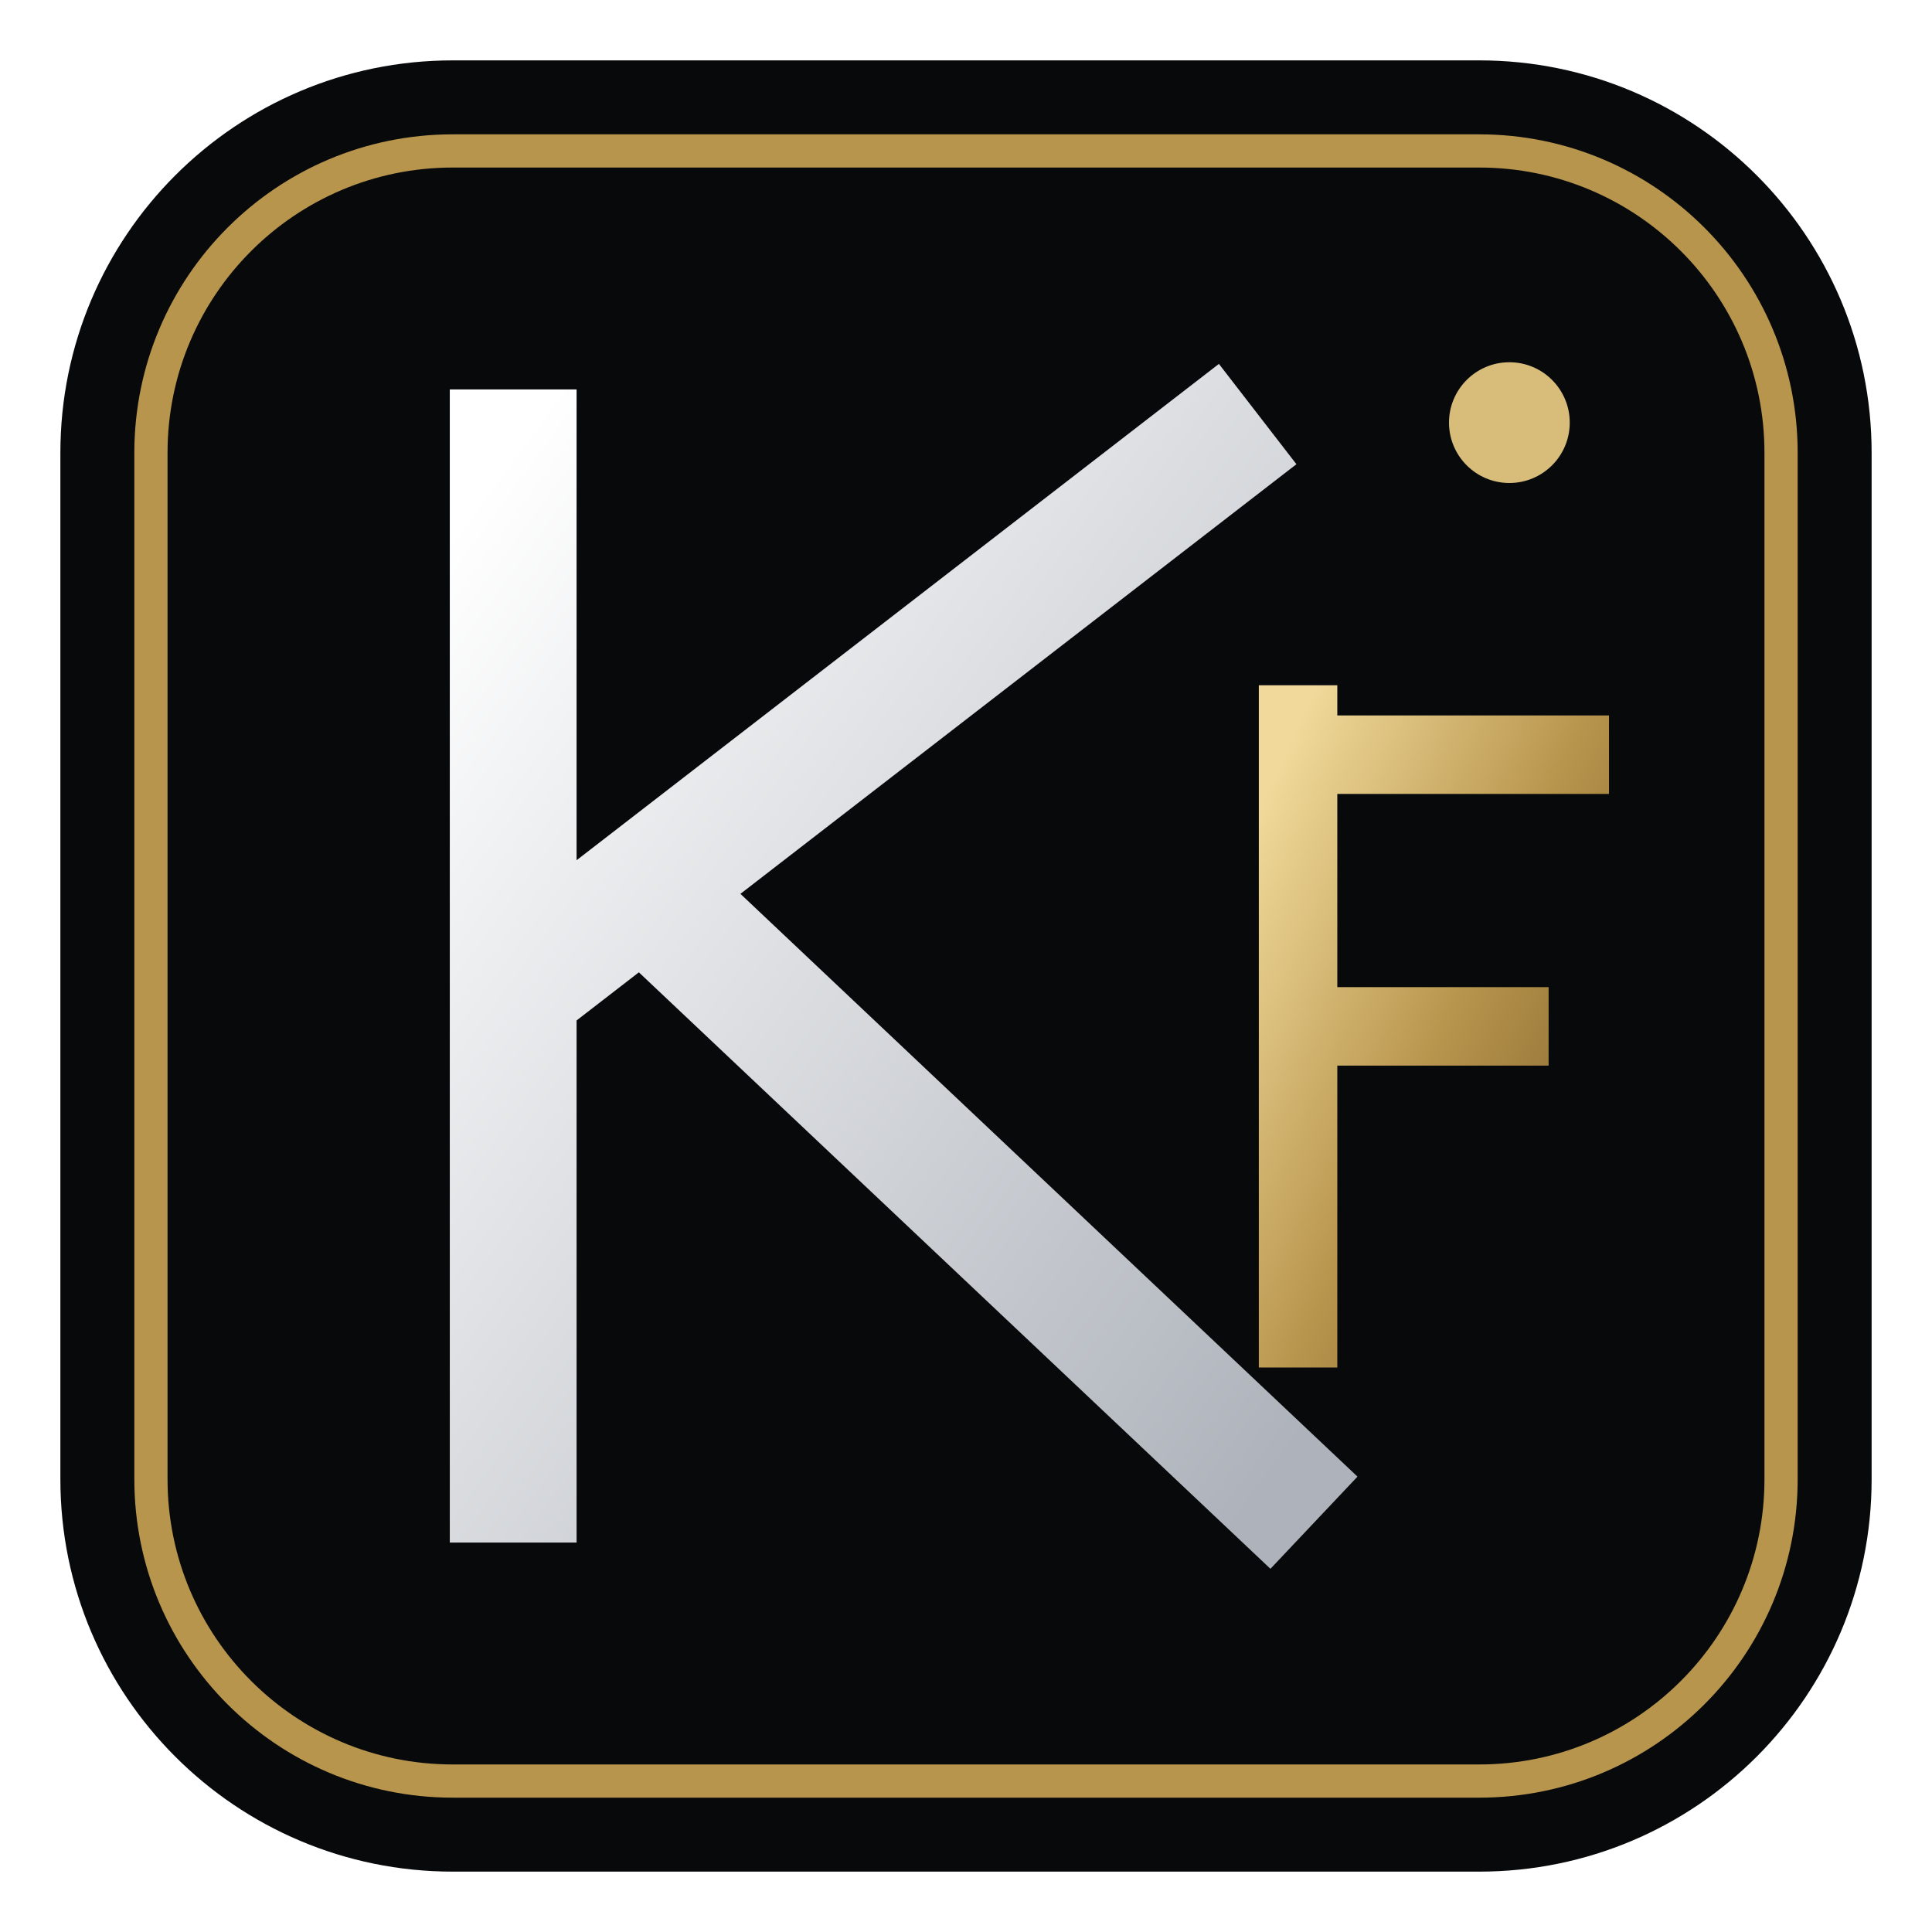
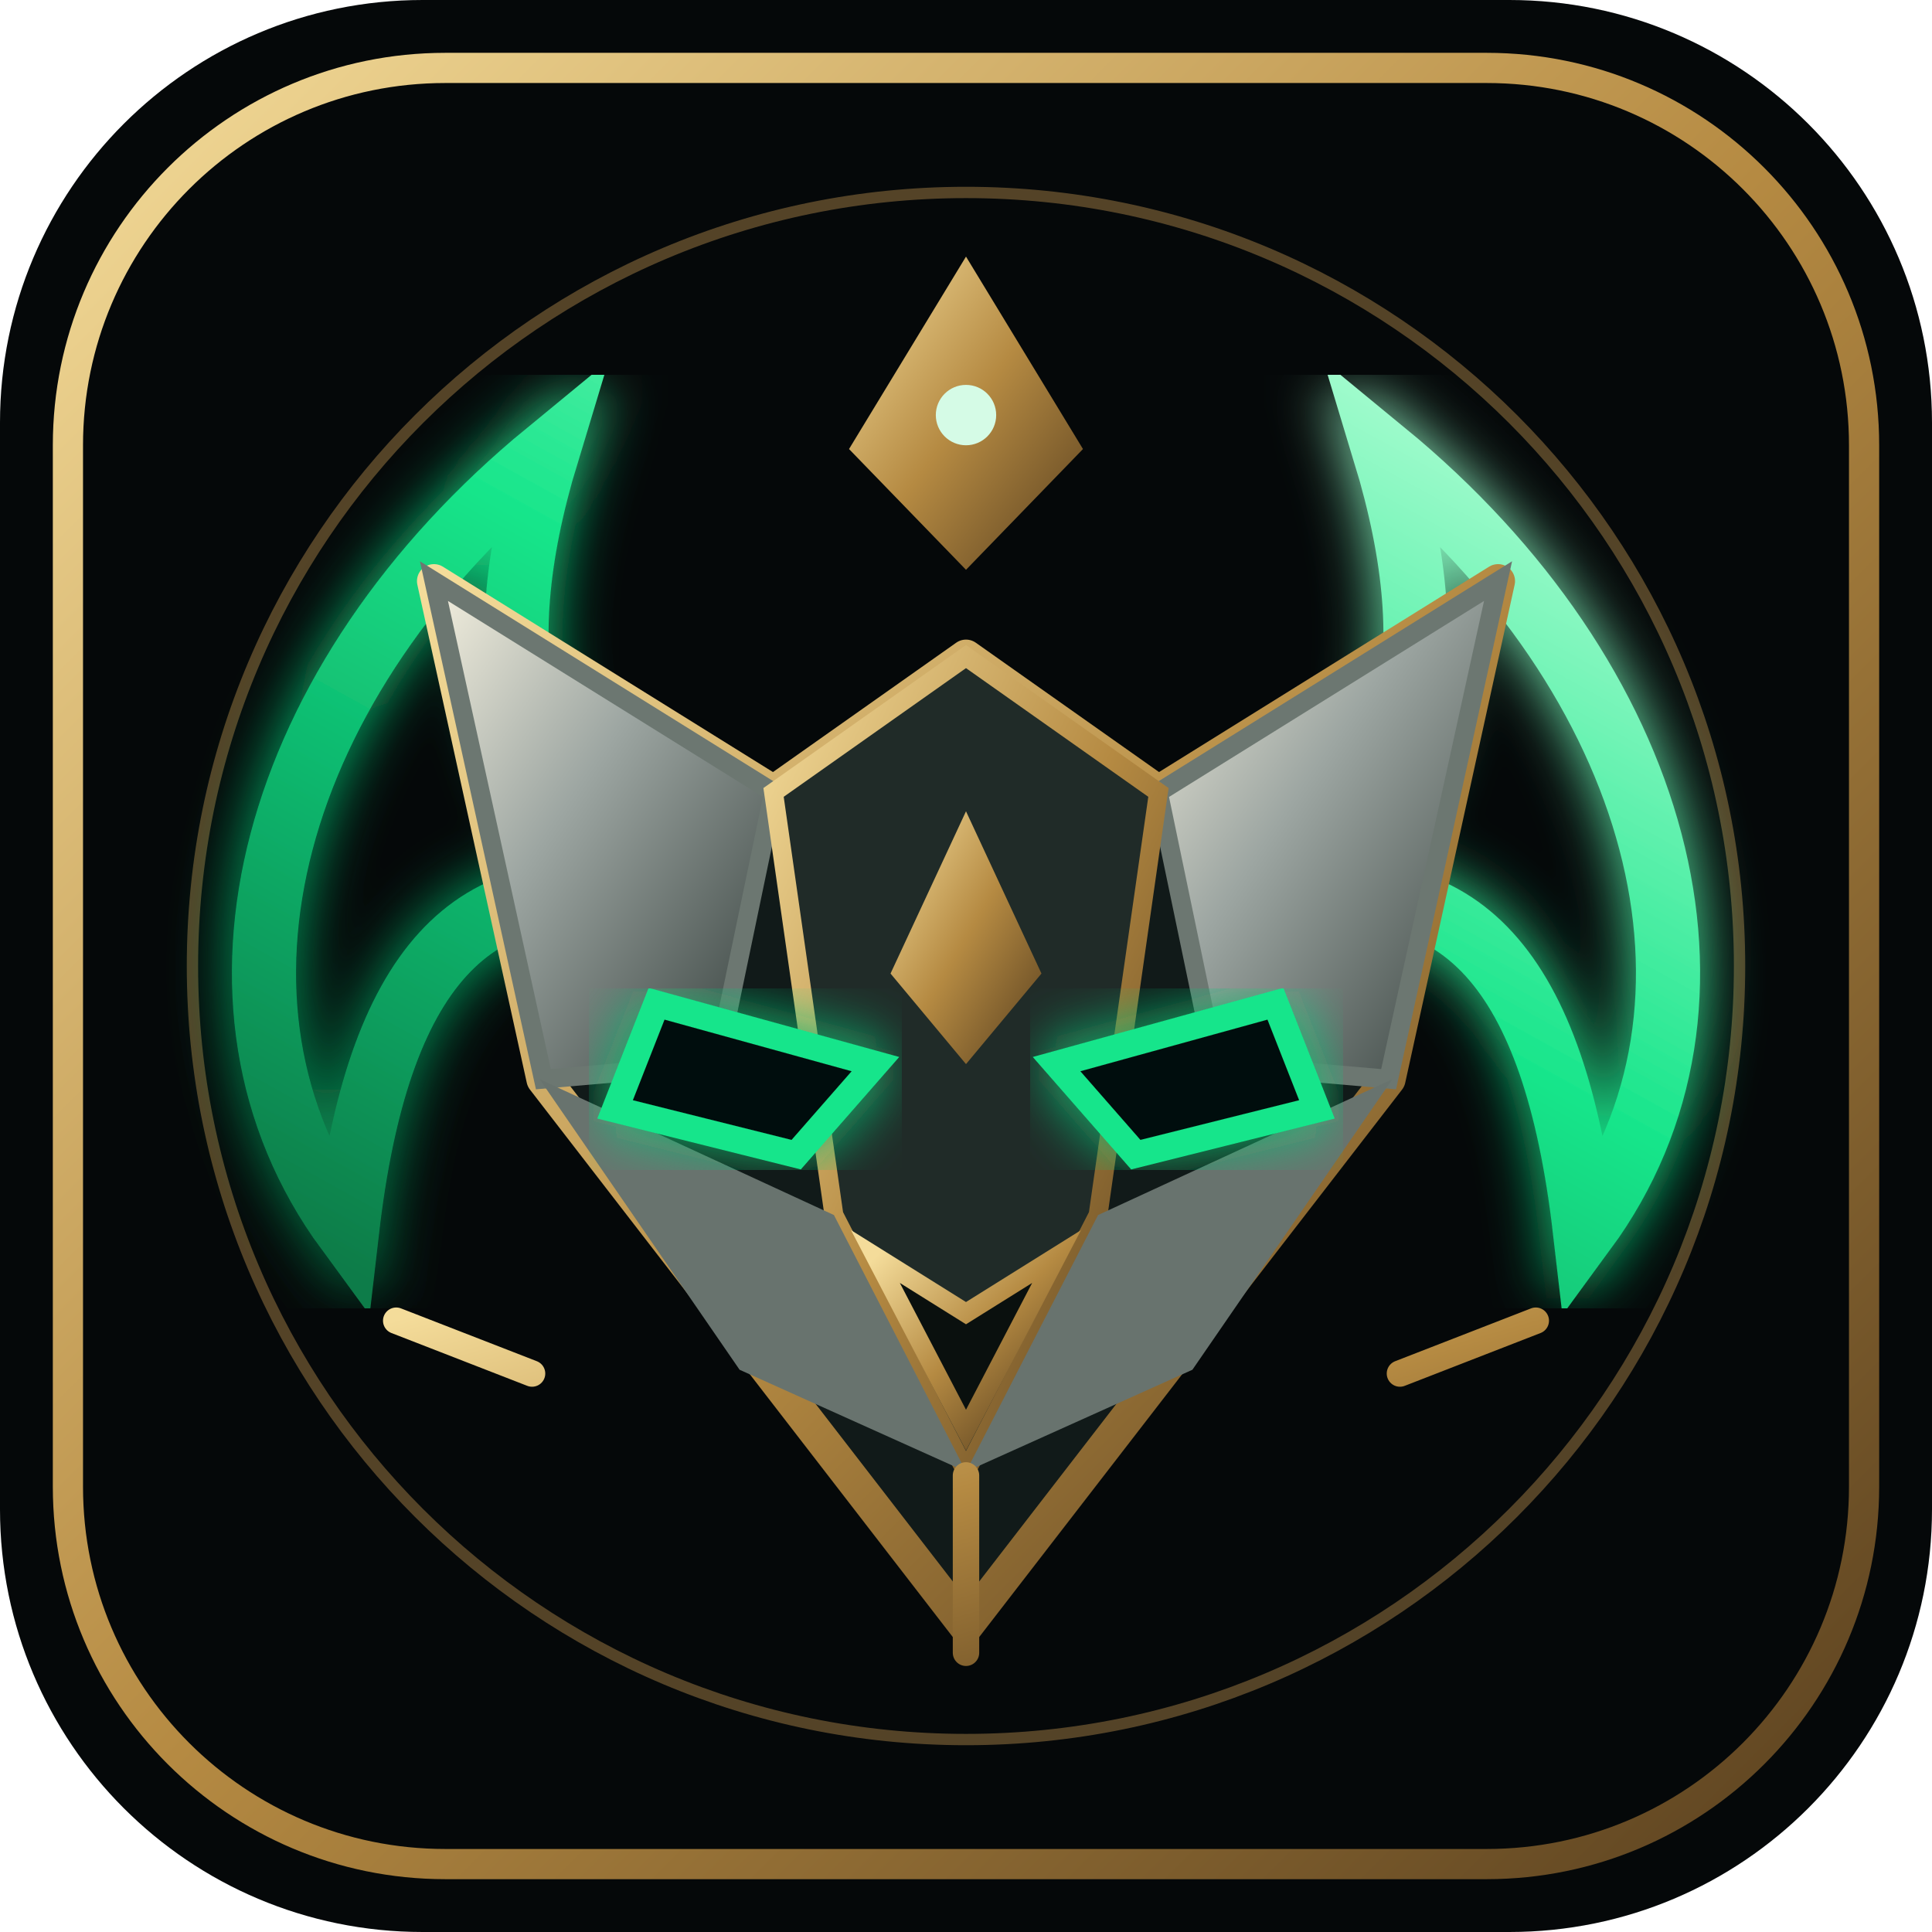
- <svg xmlns="http://www.w3.org/2000/svg" viewBox="0 0 64 64">
+ <svg xmlns="http://www.w3.org/2000/svg" viewBox="0 0 512 512">
  <defs>
+     <linearGradient id="metal" x1="0" y1="0" x2="1" y2="1">
+       <stop stop-color="#f4f0df" />
+       <stop offset=".42" stop-color="#9da6a2" />
+       <stop offset="1" stop-color="#333d3a" />
+     </linearGradient>
    <linearGradient id="gold" x1="0" y1="0" x2="1" y2="1">
-       <stop offset="0" stop-color="#f0d99a" />
-       <stop offset=".52" stop-color="#b8954d" />
-       <stop offset="1" stop-color="#80632d" />
+       <stop stop-color="#f4dc9a" />
+       <stop offset=".5" stop-color="#b58a42" />
+       <stop offset="1" stop-color="#59401f" />
    </linearGradient>
-     <linearGradient id="silver" x1="0" y1="0" x2="1" y2="1">
-       <stop offset="0" stop-color="#ffffff" />
-       <stop offset="1" stop-color="#aeb3bb" />
+     <linearGradient id="flame" x1="0" y1="1" x2="1" y2="0">
+       <stop stop-color="#087b48" />
+       <stop offset=".55" stop-color="#16e58a" />
+       <stop offset="1" stop-color="#b8ffd8" />
    </linearGradient>
+     <filter id="glow">
+       <feGaussianBlur stdDeviation="8" result="b" />
+       <feMerge>
+         <feMergeNode in="b" />
+         <feMergeNode in="SourceGraphic" />
+       </feMerge>
+     </filter>
  </defs>
-   <rect x="2" y="2" width="60" height="60" rx="13" fill="#08090b" />
-   <rect x="5" y="5" width="54" height="54" rx="10" fill="none" stroke="#b8954d" stroke-width="1.1" />
-   <path d="M17 15v34M18 32l22-17M24 32l18 17" fill="none" stroke="url(#silver)" stroke-width="4.2" stroke-linecap="square" stroke-linejoin="miter" />
-   <path d="M43 24v20M43 25h9M43 34h7" fill="none" stroke="url(#gold)" stroke-width="2.6" stroke-linecap="square" />
-   <path d="M39 48h11" stroke="url(#gold)" stroke-width="2" />
-   <circle cx="50" cy="14" r="2" fill="#d7bd79" />
+   <rect width="512" height="512" rx="112" fill="#050809" />
+   <rect x="18" y="18" width="476" height="476" rx="100" fill="none" stroke="url(#gold)" stroke-width="8" />
+   <circle cx="256" cy="256" r="205" fill="none" stroke="#6f5732" stroke-width="3" opacity=".75" />
+   <path d="M92 326C48 266 72 180 145 120c-17 56-7 92 27 119-47-10-72 18-80 87Zm328 0c44-60 20-146-53-206 17 56 7 92-27 119 47-10 72 18 80 87Z" fill="none" stroke="url(#flame)" stroke-width="17" stroke-linecap="round" filter="url(#glow)" />
+   <path d="M256 68 287 119 256 151 225 119Z" fill="url(#gold)" />
+   <path d="M115 154 205 210 256 174 307 210 397 154 368 286 256 431 144 286Z" fill="#111a19" stroke="url(#gold)" stroke-width="9" stroke-linejoin="round" />
+   <path d="M115 154 205 210 190 282 144 286Z" fill="url(#metal)" stroke="#6c7771" stroke-width="5" />
+   <path d="M397 154 307 210 322 282 368 286Z" fill="url(#metal)" stroke="#6c7771" stroke-width="5" />
+   <path d="M205 210 256 174 307 210 291 322 256 390 221 322Z" fill="#202b28" stroke="url(#gold)" stroke-width="5" />
+   <path d="M143 286 221 322 256 390 196 363Z" fill="#68736e" />
+   <path d="M369 286 291 322 256 390 316 363Z" fill="#68736e" />
+   <path d="M174 266 232 282 211 306 163 294Z" fill="#06100d" stroke="#15e58b" stroke-width="7" filter="url(#glow)" />
+   <path d="M338 266 280 282 301 306 349 294Z" fill="#06100d" stroke="#15e58b" stroke-width="7" filter="url(#glow)" />
+   <path d="M256 215 276 258 256 282 236 258Z" fill="url(#gold)" />
+   <path d="M232 333 256 348 280 333 256 379Z" fill="#0a100e" stroke="url(#gold)" stroke-width="5" />
+   <path d="M256 391 256 438M105 350l36 14m266-14-36 14" stroke="url(#gold)" stroke-width="7" stroke-linecap="round" />
+   <circle cx="256" cy="110" r="8" fill="#d5fbe6" />
</svg>
